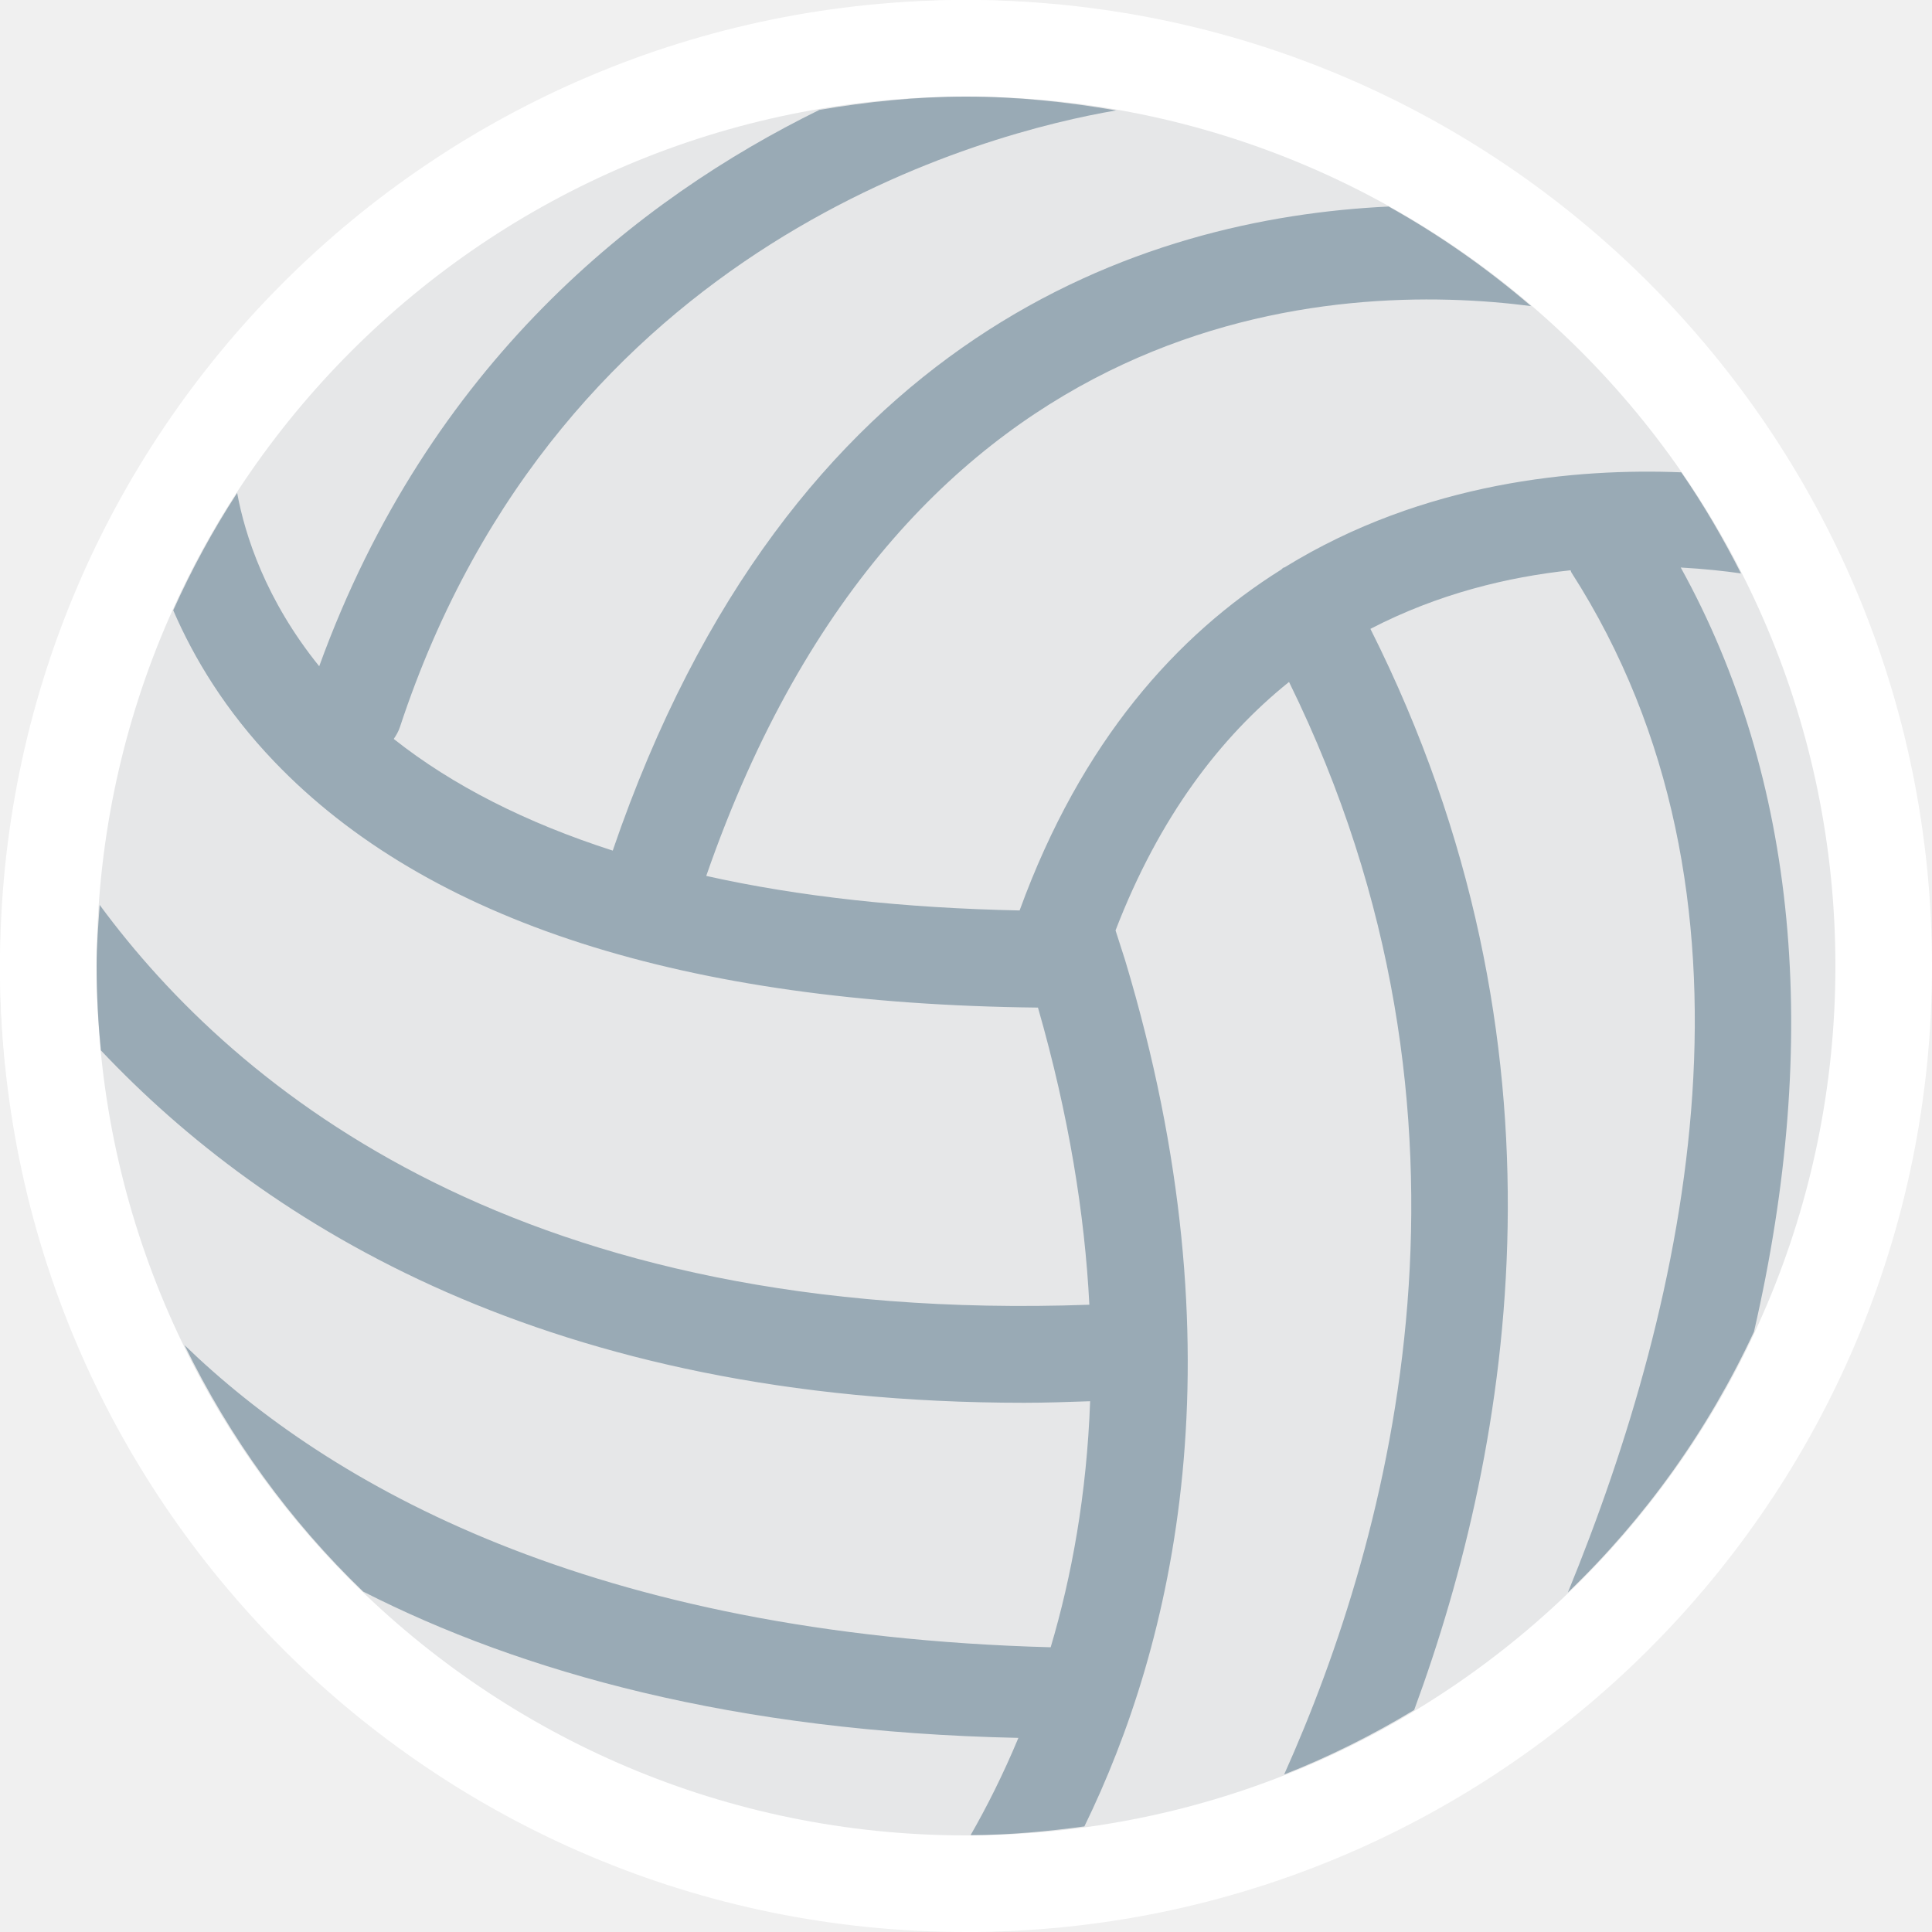
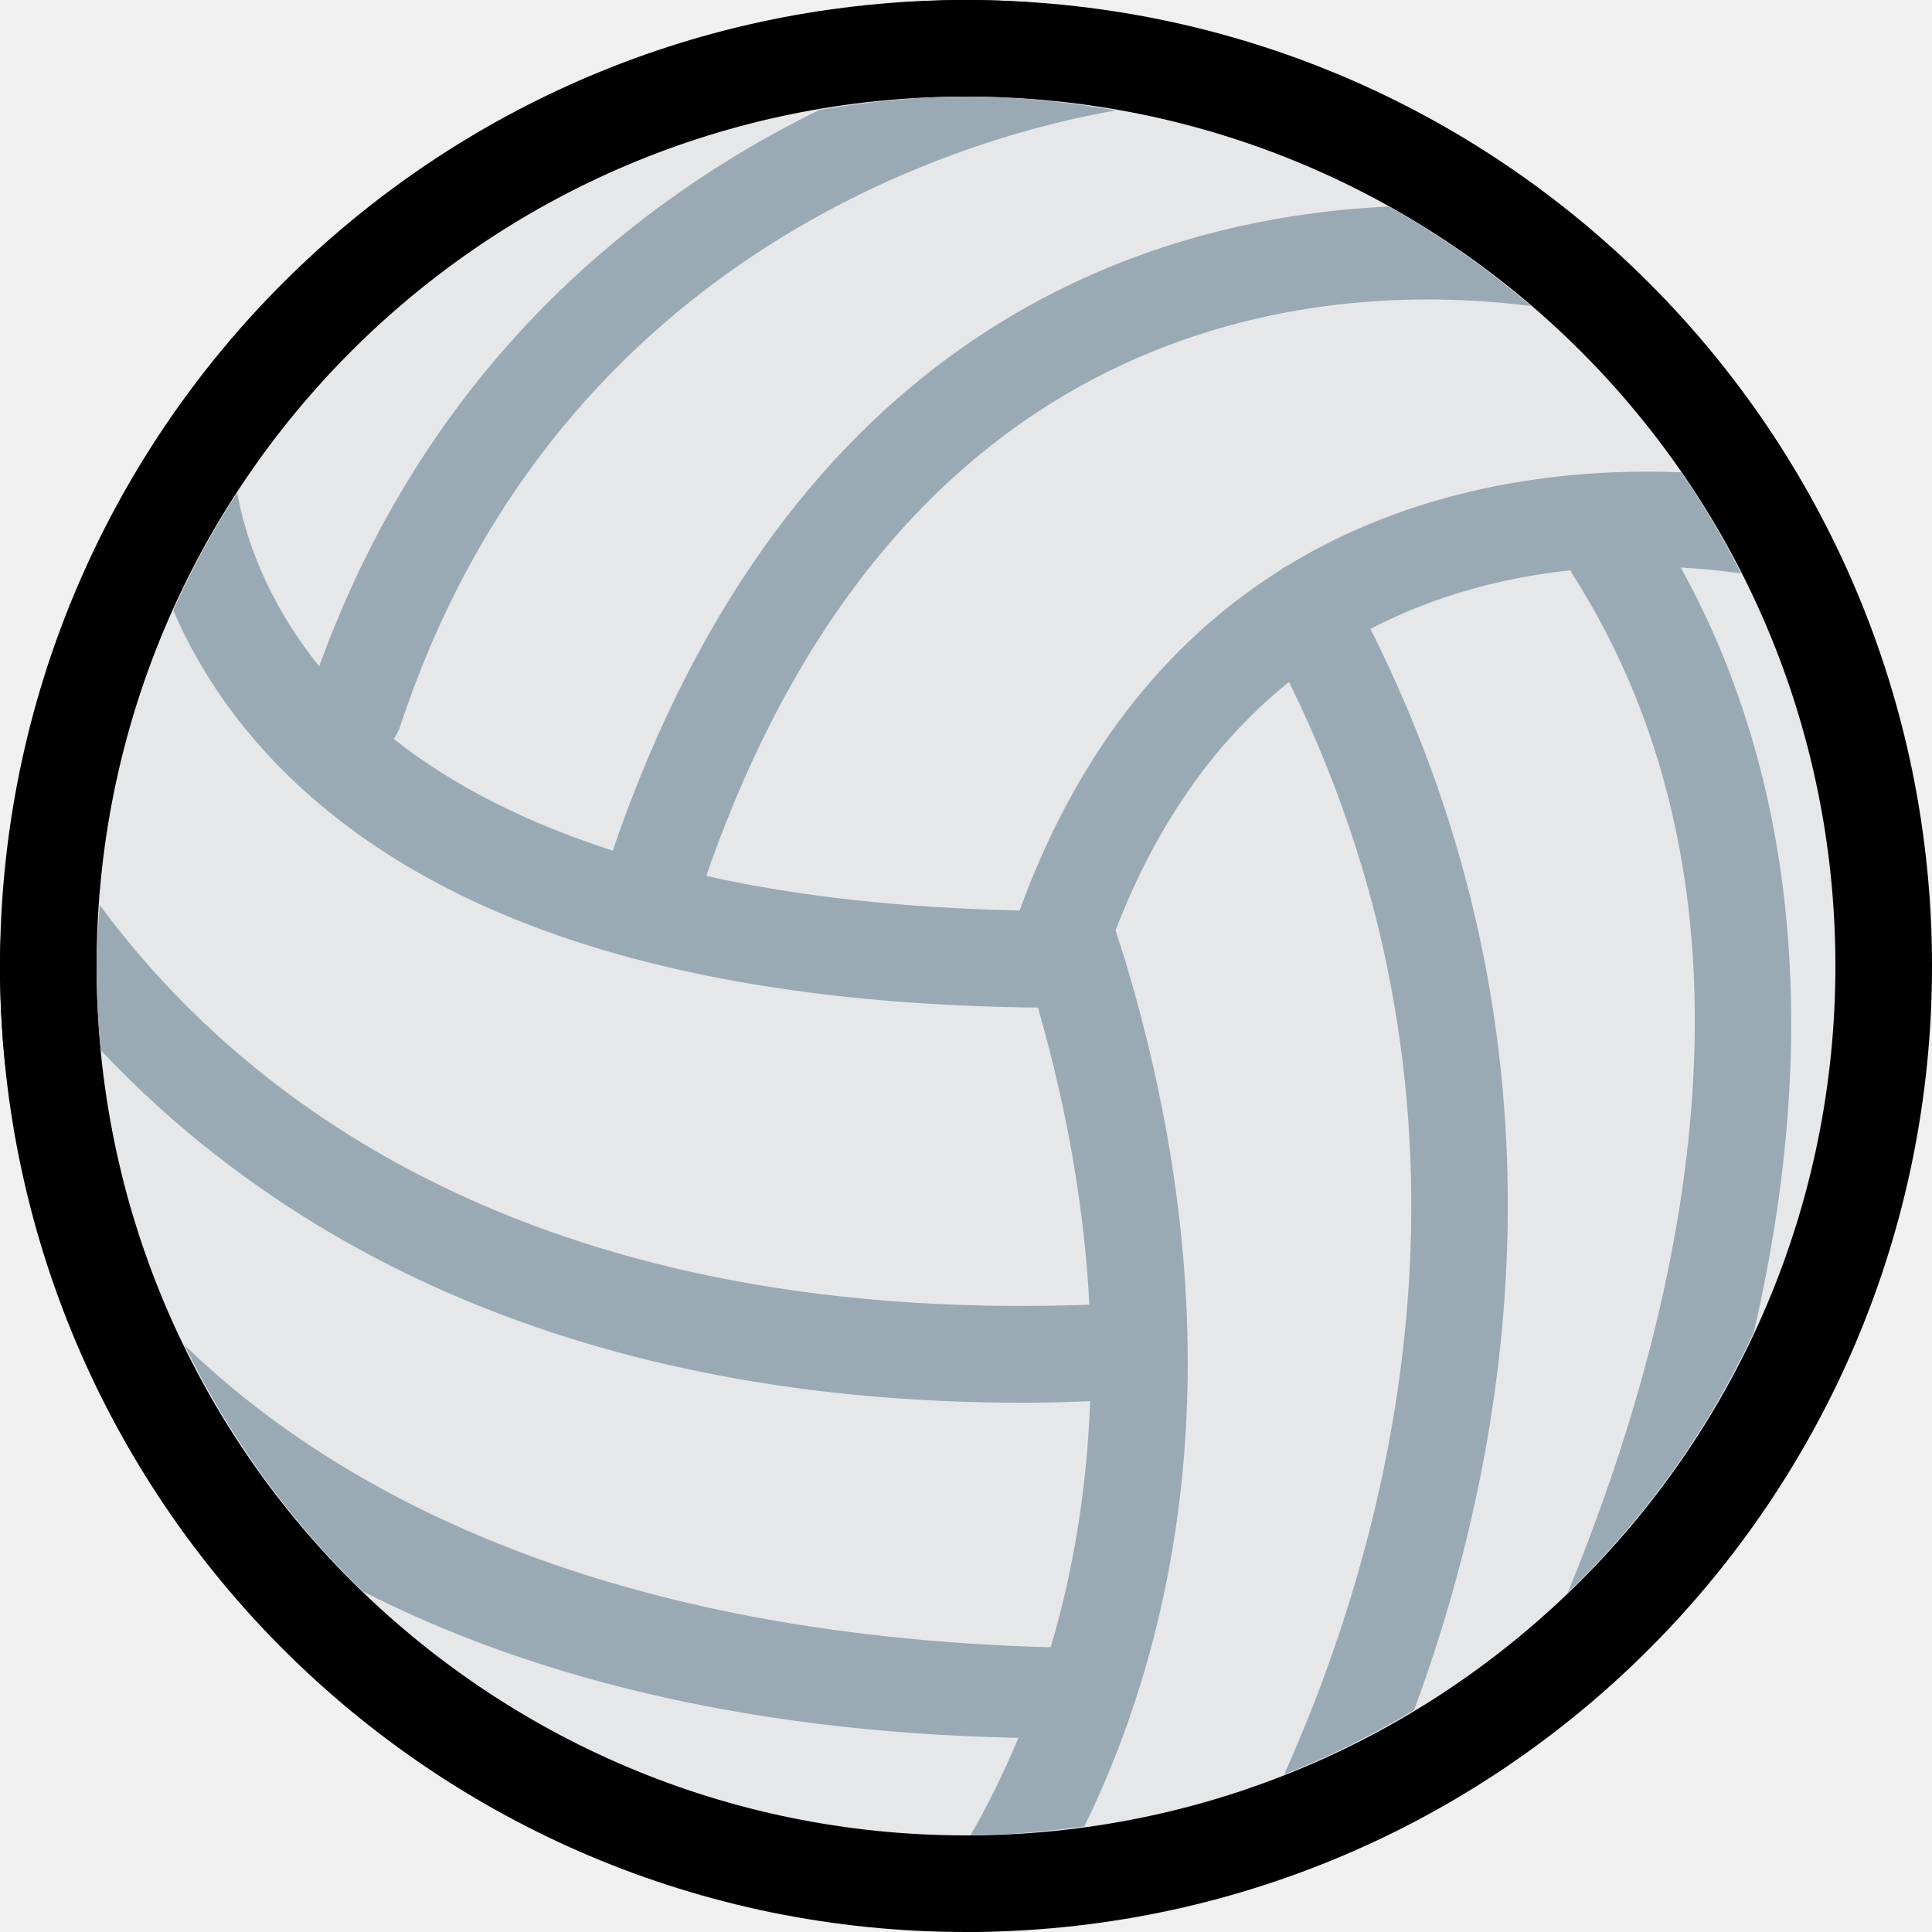
<svg xmlns="http://www.w3.org/2000/svg" viewBox="-2 -2 40 40">
  <g>
-     <circle cx="18" cy="18" r="18" stroke="white" stroke-linejoin="round" stroke-width="4px" />
-     <path d="M32.809 7.779c-2.156-.087-5.324.186-8.21 1.966-.009.005-.019.004-.028.009-.02.011-.031.03-.05.042-2.148 1.348-4.131 3.539-5.411 7.054-2.395-.049-4.569-.286-6.488-.715C16.789 4.13 25.77 3.83 29.699 4.337c-.91-.78-1.894-1.473-2.948-2.061-5.071.24-12.398 2.611-16.065 13.335-1.797-.578-3.319-1.35-4.534-2.312.051-.075.098-.155.128-.246C9.604 2.972 18.478.735 21.108.286 20.097.11 19.062 0 18 0c-1.037 0-2.046.107-3.035.275C11.227 2.109 6.884 5.52 4.609 11.794 3.499 10.42 3.071 9.078 2.91 8.206c-.501.771-.943 1.583-1.323 2.43.425.984 1.077 2.074 2.096 3.137 3.168 3.307 8.495 5.01 15.807 5.088.641 2.235.969 4.287 1.064 6.152-11.714.419-17.645-4.414-20.49-8.277C.035 17.155 0 17.573 0 18c0 .589.033 1.171.088 1.746 3.422 3.627 9.303 7.297 19.114 7.297.445 0 .907-.016 1.368-.032-.07 1.93-.382 3.629-.817 5.094-9.528-.256-14.941-3.361-17.932-6.255.931 1.915 2.182 3.641 3.698 5.102 3.275 1.666 7.681 2.906 13.566 3.029-.316.757-.654 1.429-.99 2.014.8-.004 1.583-.076 2.356-.181 1.828-3.749 3.305-9.756.842-17.938l-.197-.613c.91-2.363 2.181-4.011 3.592-5.144 4.465 9.084 2.105 17.699-.101 22.62.94-.37 1.837-.82 2.692-1.336 2.027-5.501 3.435-13.744-.906-22.383 1.404-.729 2.848-1.075 4.144-1.213.008.014.008.031.017.045 4.295 6.693 2.406 15.067-.073 21.119 1.599-1.536 2.906-3.364 3.853-5.399 1.399-6.064.893-11.461-1.516-15.822.486.027.91.073 1.248.122-.369-.726-.777-1.428-1.237-2.093z" stroke="white" stroke-linejoin="round" stroke-width="4px" />
+     <circle cx="18" cy="18" r="18" stroke="black" stroke-linejoin="round" stroke-width="4px" />
+     <path d="M32.809 7.779c-2.156-.087-5.324.186-8.21 1.966-.009.005-.019.004-.028.009-.02.011-.031.03-.05.042-2.148 1.348-4.131 3.539-5.411 7.054-2.395-.049-4.569-.286-6.488-.715C16.789 4.13 25.77 3.83 29.699 4.337c-.91-.78-1.894-1.473-2.948-2.061-5.071.24-12.398 2.611-16.065 13.335-1.797-.578-3.319-1.35-4.534-2.312.051-.075.098-.155.128-.246C9.604 2.972 18.478.735 21.108.286 20.097.11 19.062 0 18 0c-1.037 0-2.046.107-3.035.275C11.227 2.109 6.884 5.52 4.609 11.794 3.499 10.42 3.071 9.078 2.91 8.206c-.501.771-.943 1.583-1.323 2.43.425.984 1.077 2.074 2.096 3.137 3.168 3.307 8.495 5.01 15.807 5.088.641 2.235.969 4.287 1.064 6.152-11.714.419-17.645-4.414-20.49-8.277C.035 17.155 0 17.573 0 18c0 .589.033 1.171.088 1.746 3.422 3.627 9.303 7.297 19.114 7.297.445 0 .907-.016 1.368-.032-.07 1.93-.382 3.629-.817 5.094-9.528-.256-14.941-3.361-17.932-6.255.931 1.915 2.182 3.641 3.698 5.102 3.275 1.666 7.681 2.906 13.566 3.029-.316.757-.654 1.429-.99 2.014.8-.004 1.583-.076 2.356-.181 1.828-3.749 3.305-9.756.842-17.938l-.197-.613c.91-2.363 2.181-4.011 3.592-5.144 4.465 9.084 2.105 17.699-.101 22.62.94-.37 1.837-.82 2.692-1.336 2.027-5.501 3.435-13.744-.906-22.383 1.404-.729 2.848-1.075 4.144-1.213.008.014.008.031.017.045 4.295 6.693 2.406 15.067-.073 21.119 1.599-1.536 2.906-3.364 3.853-5.399 1.399-6.064.893-11.461-1.516-15.822.486.027.91.073 1.248.122-.369-.726-.777-1.428-1.237-2.093z" stroke="black" stroke-linejoin="round" stroke-width="4px" />
  </g>
  <circle fill="#E6E7E8" cx="18" cy="18" r="18" />
  <path fill="#99AAB5" d="M32.809 7.779c-2.156-.087-5.324.186-8.21 1.966-.009.005-.019.004-.028.009-.02.011-.031.03-.05.042-2.148 1.348-4.131 3.539-5.411 7.054-2.395-.049-4.569-.286-6.488-.715C16.789 4.13 25.77 3.83 29.699 4.337c-.91-.78-1.894-1.473-2.948-2.061-5.071.24-12.398 2.611-16.065 13.335-1.797-.578-3.319-1.35-4.534-2.312.051-.075.098-.155.128-.246C9.604 2.972 18.478.735 21.108.286 20.097.11 19.062 0 18 0c-1.037 0-2.046.107-3.035.275C11.227 2.109 6.884 5.52 4.609 11.794 3.499 10.42 3.071 9.078 2.91 8.206c-.501.771-.943 1.583-1.323 2.43.425.984 1.077 2.074 2.096 3.137 3.168 3.307 8.495 5.01 15.807 5.088.641 2.235.969 4.287 1.064 6.152-11.714.419-17.645-4.414-20.49-8.277C.035 17.155 0 17.573 0 18c0 .589.033 1.171.088 1.746 3.422 3.627 9.303 7.297 19.114 7.297.445 0 .907-.016 1.368-.032-.07 1.93-.382 3.629-.817 5.094-9.528-.256-14.941-3.361-17.932-6.255.931 1.915 2.182 3.641 3.698 5.102 3.275 1.666 7.681 2.906 13.566 3.029-.316.757-.654 1.429-.99 2.014.8-.004 1.583-.076 2.356-.181 1.828-3.749 3.305-9.756.842-17.938l-.197-.613c.91-2.363 2.181-4.011 3.592-5.144 4.465 9.084 2.105 17.699-.101 22.62.94-.37 1.837-.82 2.692-1.336 2.027-5.501 3.435-13.744-.906-22.383 1.404-.729 2.848-1.075 4.144-1.213.008.014.008.031.017.045 4.295 6.693 2.406 15.067-.073 21.119 1.599-1.536 2.906-3.364 3.853-5.399 1.399-6.064.893-11.461-1.516-15.822.486.027.91.073 1.248.122-.369-.726-.777-1.428-1.237-2.093z" />
</svg>
